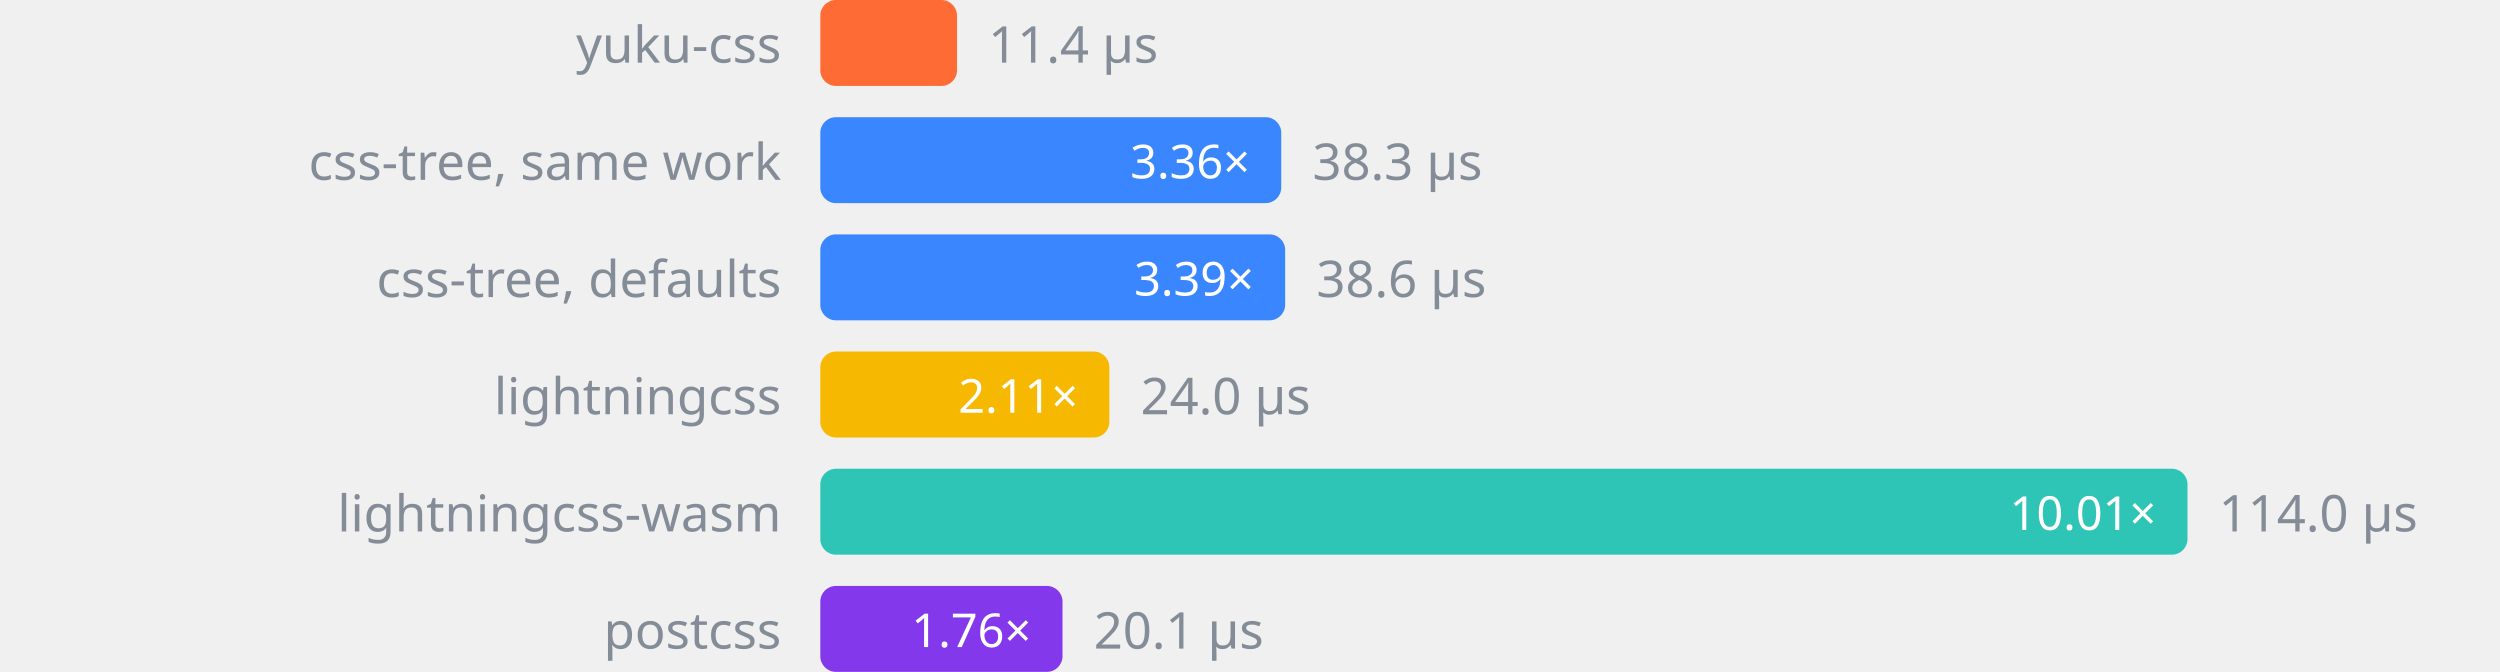
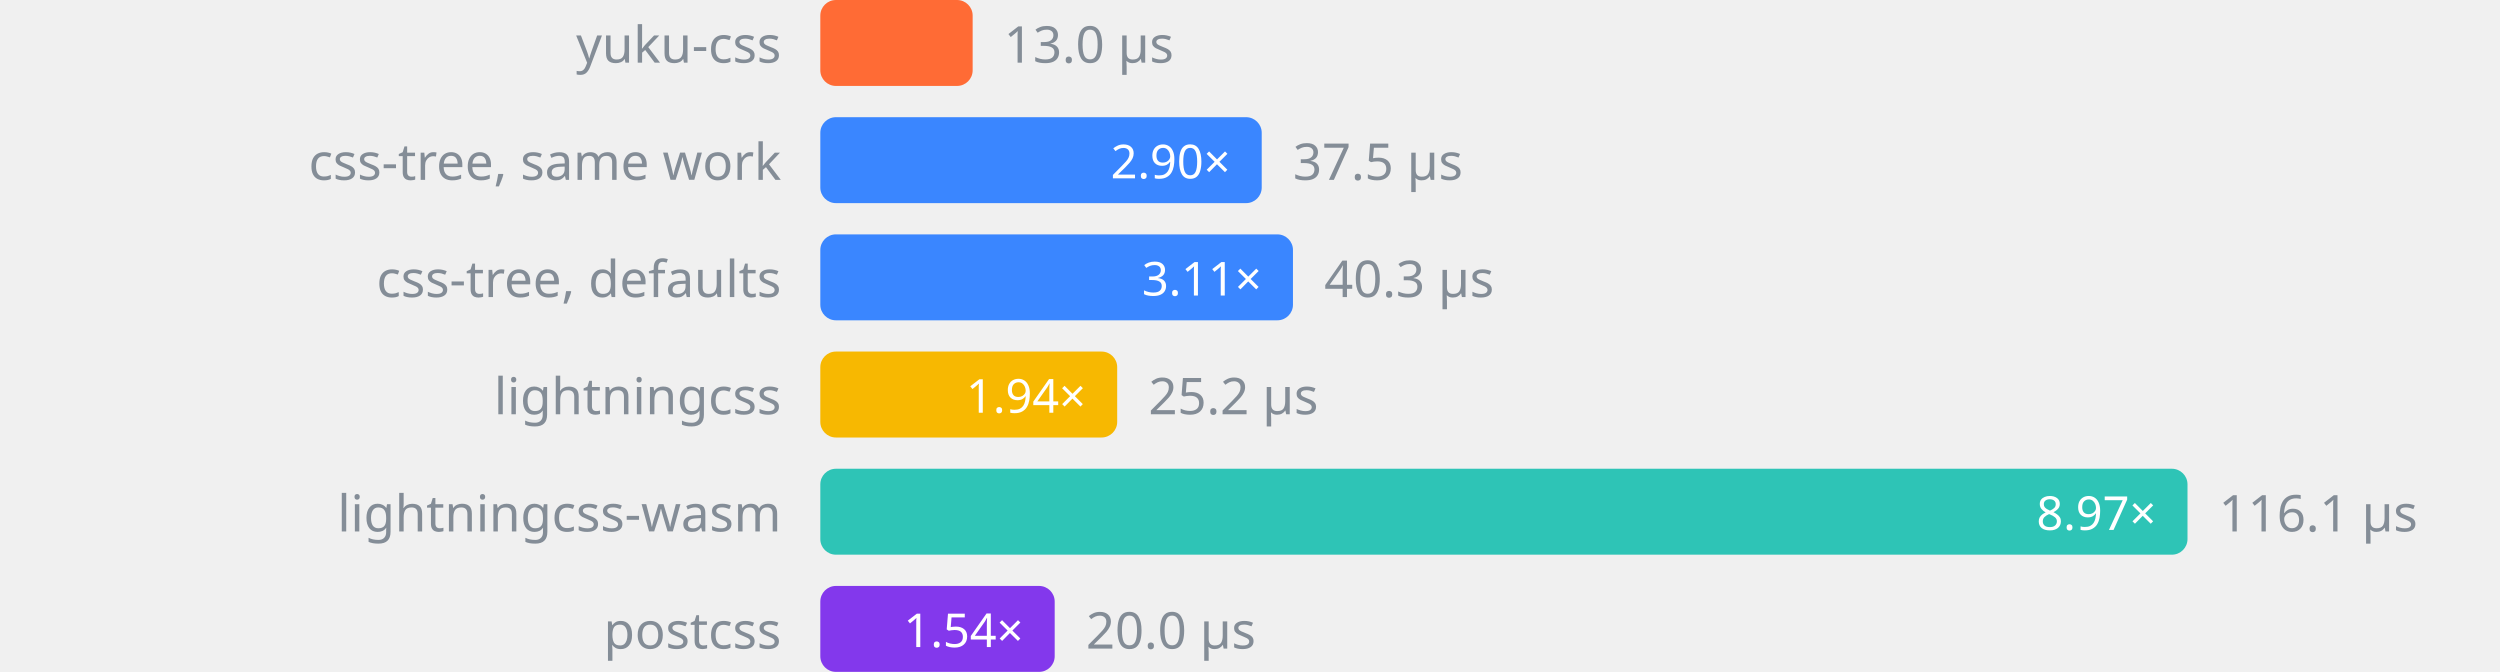
<svg xmlns="http://www.w3.org/2000/svg" width="640" height="172" viewBox="0 0 640 172">
  <style>
    text { font: 13px -apple-system, BlinkMacSystemFont, "Segoe UI", "Noto Sans", Helvetica, Arial, sans-serif; fill: #848d97; dominant-baseline: central; font-variant-numeric: tabular-nums }
    .ratio { font-size: 12px; fill: #fff }
  </style>
  <text x="200" y="11" text-anchor="end">yuku-css</text>
-   <rect x="210" y="0" width="35" height="22" rx="4" fill="#FF6B35" />
-   <text x="253" y="11">11.4 µs</text>
+   <rect x="210" y="0" width="39" height="22" rx="4" fill="#FF6B35" />
+   <text x="257" y="11">13.0 µs</text>
  <text x="200" y="41" text-anchor="end">css-tree, same work</text>
-   <rect x="210" y="30" width="118" height="22" rx="4" fill="#3A86FF" />
-   <text x="336" y="41">38.3 µs</text>
-   <text class="ratio" x="320" y="41" text-anchor="end">3.36×</text>
+   <rect x="210" y="30" width="113" height="22" rx="4" fill="#3A86FF" />
+   <text x="331" y="41">37.5 µs</text>
+   <text class="ratio" x="315" y="41" text-anchor="end">2.90×</text>
  <text x="200" y="71" text-anchor="end">css-tree, defaults</text>
-   <rect x="210" y="60" width="119" height="22" rx="4" fill="#3A86FF" />
-   <text x="337" y="71">38.6 µs</text>
-   <text class="ratio" x="321" y="71" text-anchor="end">3.39×</text>
+   <rect x="210" y="60" width="121" height="22" rx="4" fill="#3A86FF" />
+   <text x="339" y="71">40.3 µs</text>
+   <text class="ratio" x="323" y="71" text-anchor="end">3.11×</text>
  <text x="200" y="101" text-anchor="end">lightningcss</text>
-   <rect x="210" y="90" width="74" height="22" rx="4" fill="#F7B801" />
-   <text x="292" y="101">24.0 µs</text>
-   <text class="ratio" x="276" y="101" text-anchor="end">2.11×</text>
+   <rect x="210" y="90" width="76" height="22" rx="4" fill="#F7B801" />
+   <text x="294" y="101">25.2 µs</text>
+   <text class="ratio" x="278" y="101" text-anchor="end">1.94×</text>
  <text x="200" y="131" text-anchor="end">lightningcss-wasm</text>
  <rect x="210" y="120" width="350" height="22" rx="4" fill="#2EC4B6" />
-   <text x="568" y="131">114.0 µs</text>
-   <text class="ratio" x="552" y="131" text-anchor="end">10.01×</text>
+   <text x="568" y="131">116.1 µs</text>
+   <text class="ratio" x="552" y="131" text-anchor="end">8.97×</text>
  <text x="200" y="161" text-anchor="end">postcss</text>
-   <rect x="210" y="150" width="62" height="22" rx="4" fill="#8338EC" />
-   <text x="280" y="161">20.1 µs</text>
-   <text class="ratio" x="264" y="161" text-anchor="end">1.76×</text>
+   <rect x="210" y="150" width="60" height="22" rx="4" fill="#8338EC" />
+   <text x="278" y="161">20.0 µs</text>
+   <text class="ratio" x="262" y="161" text-anchor="end">1.54×</text>
</svg>
